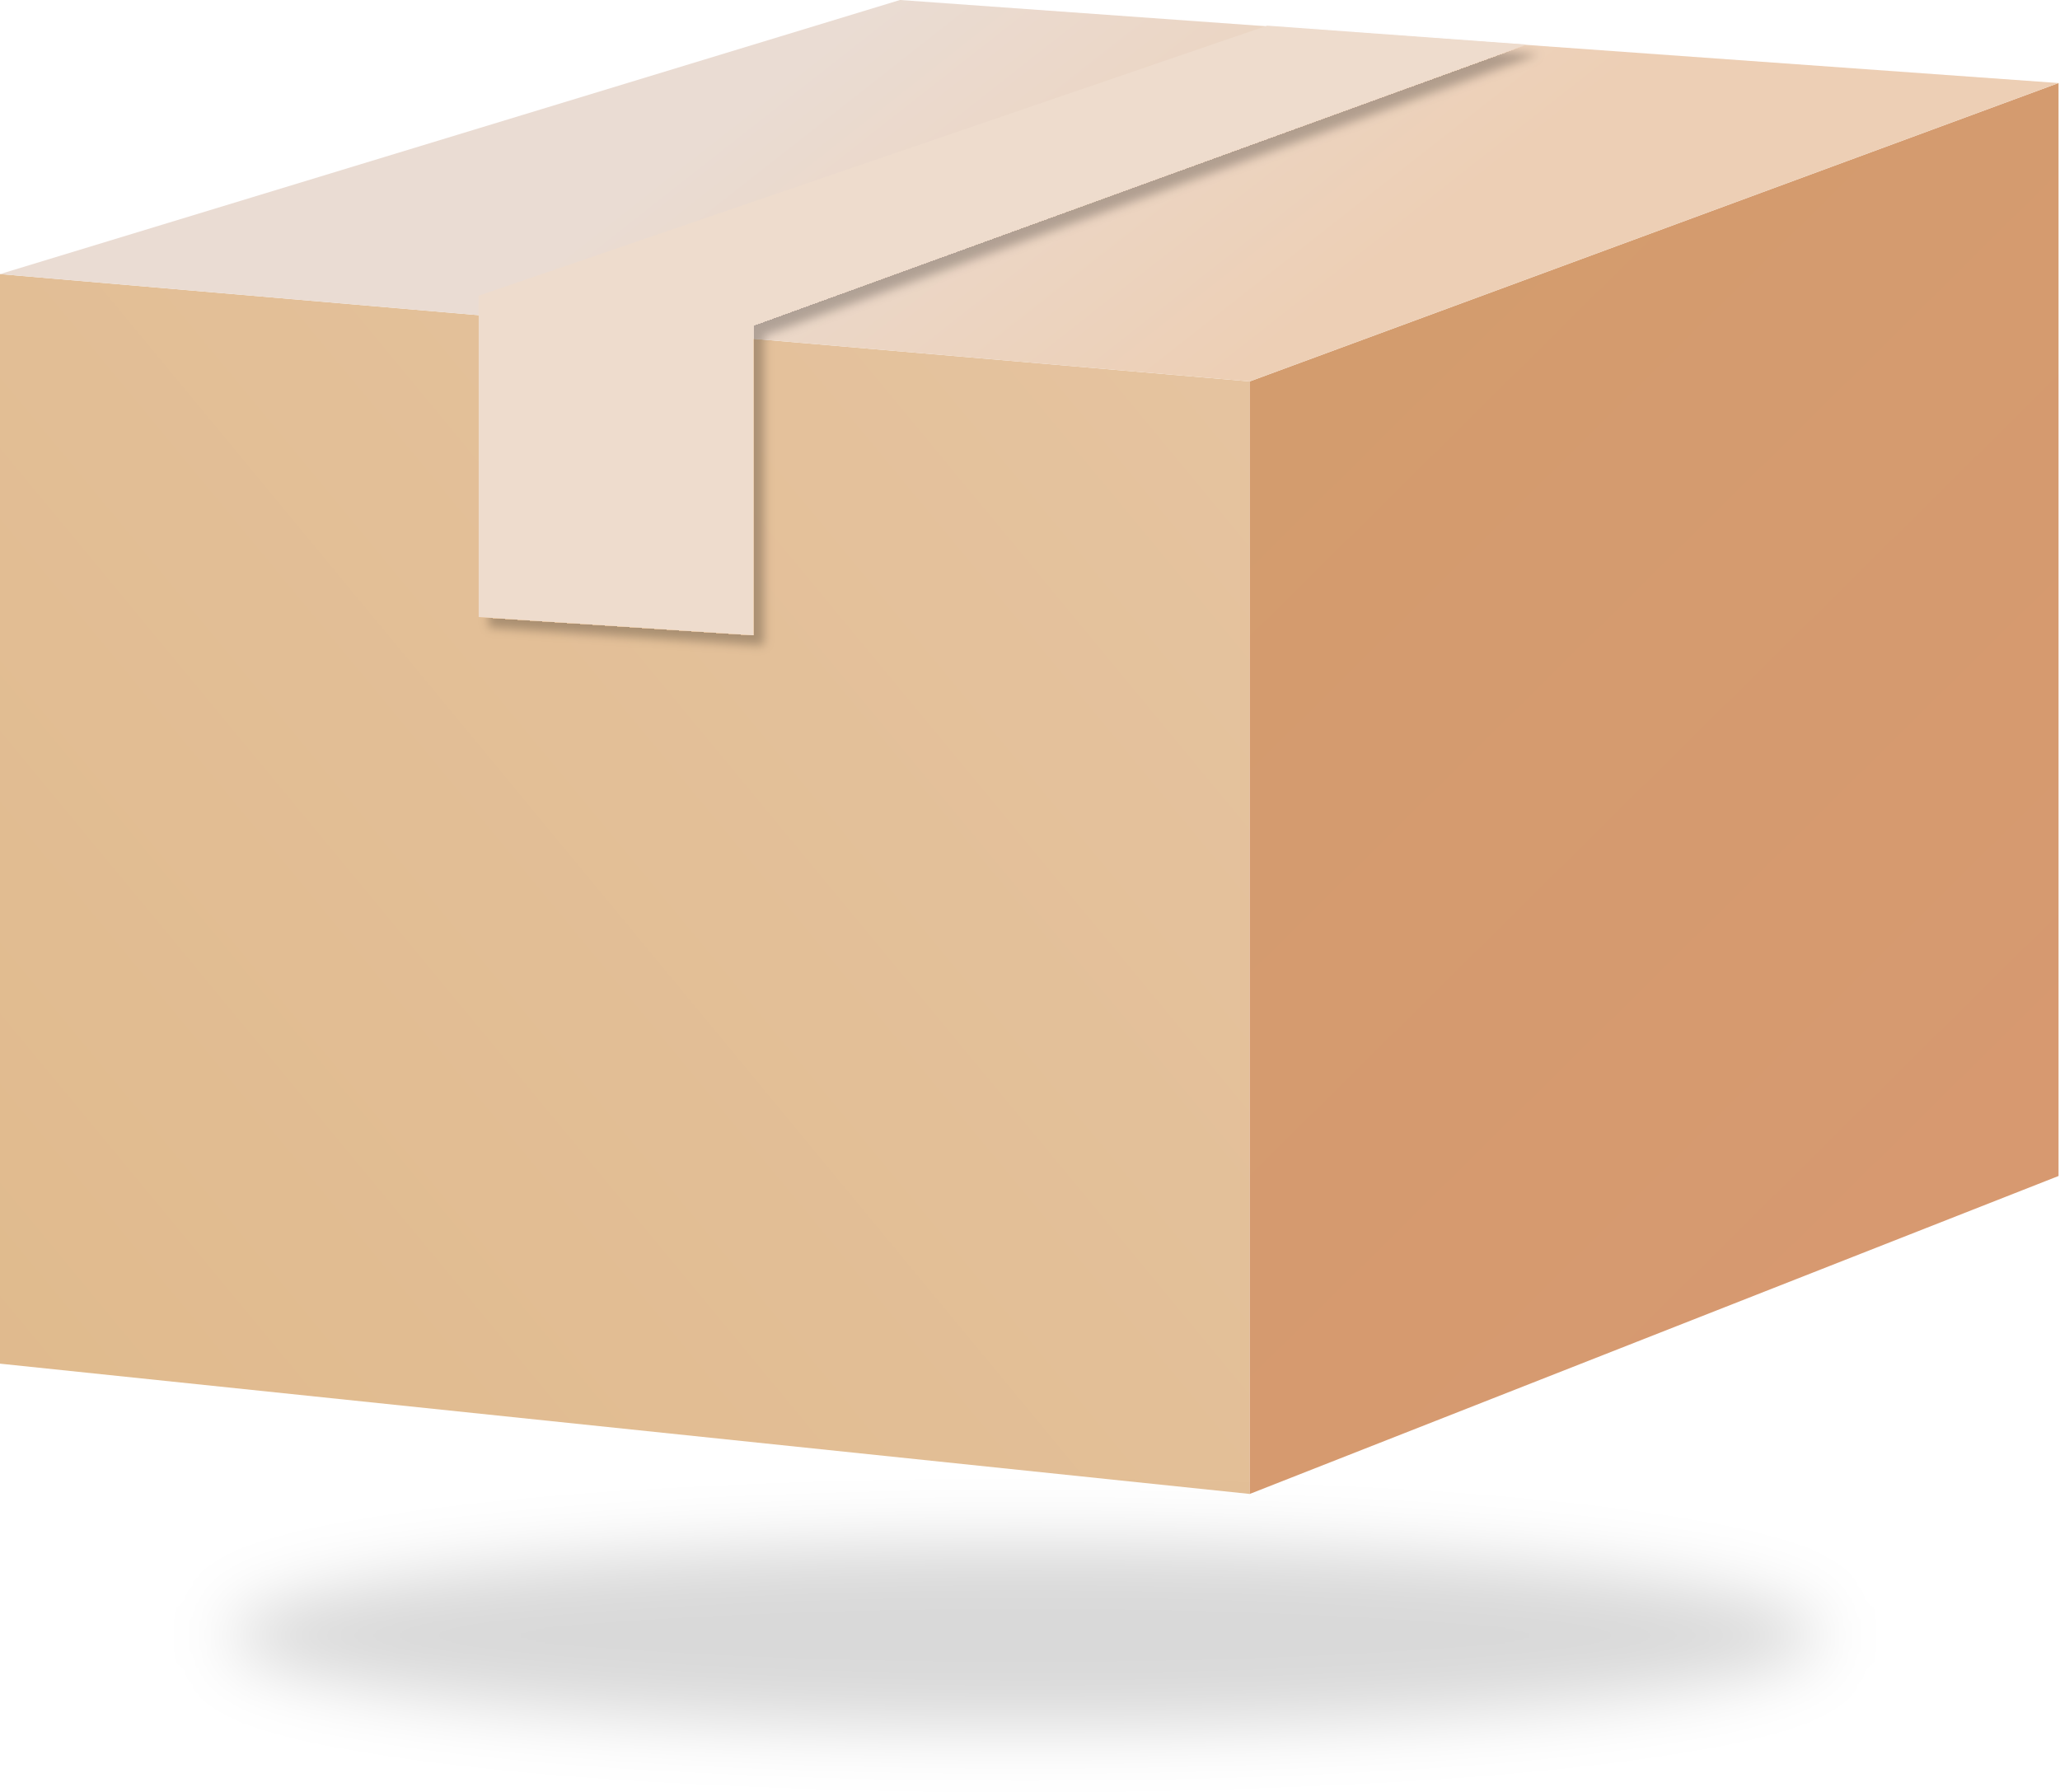
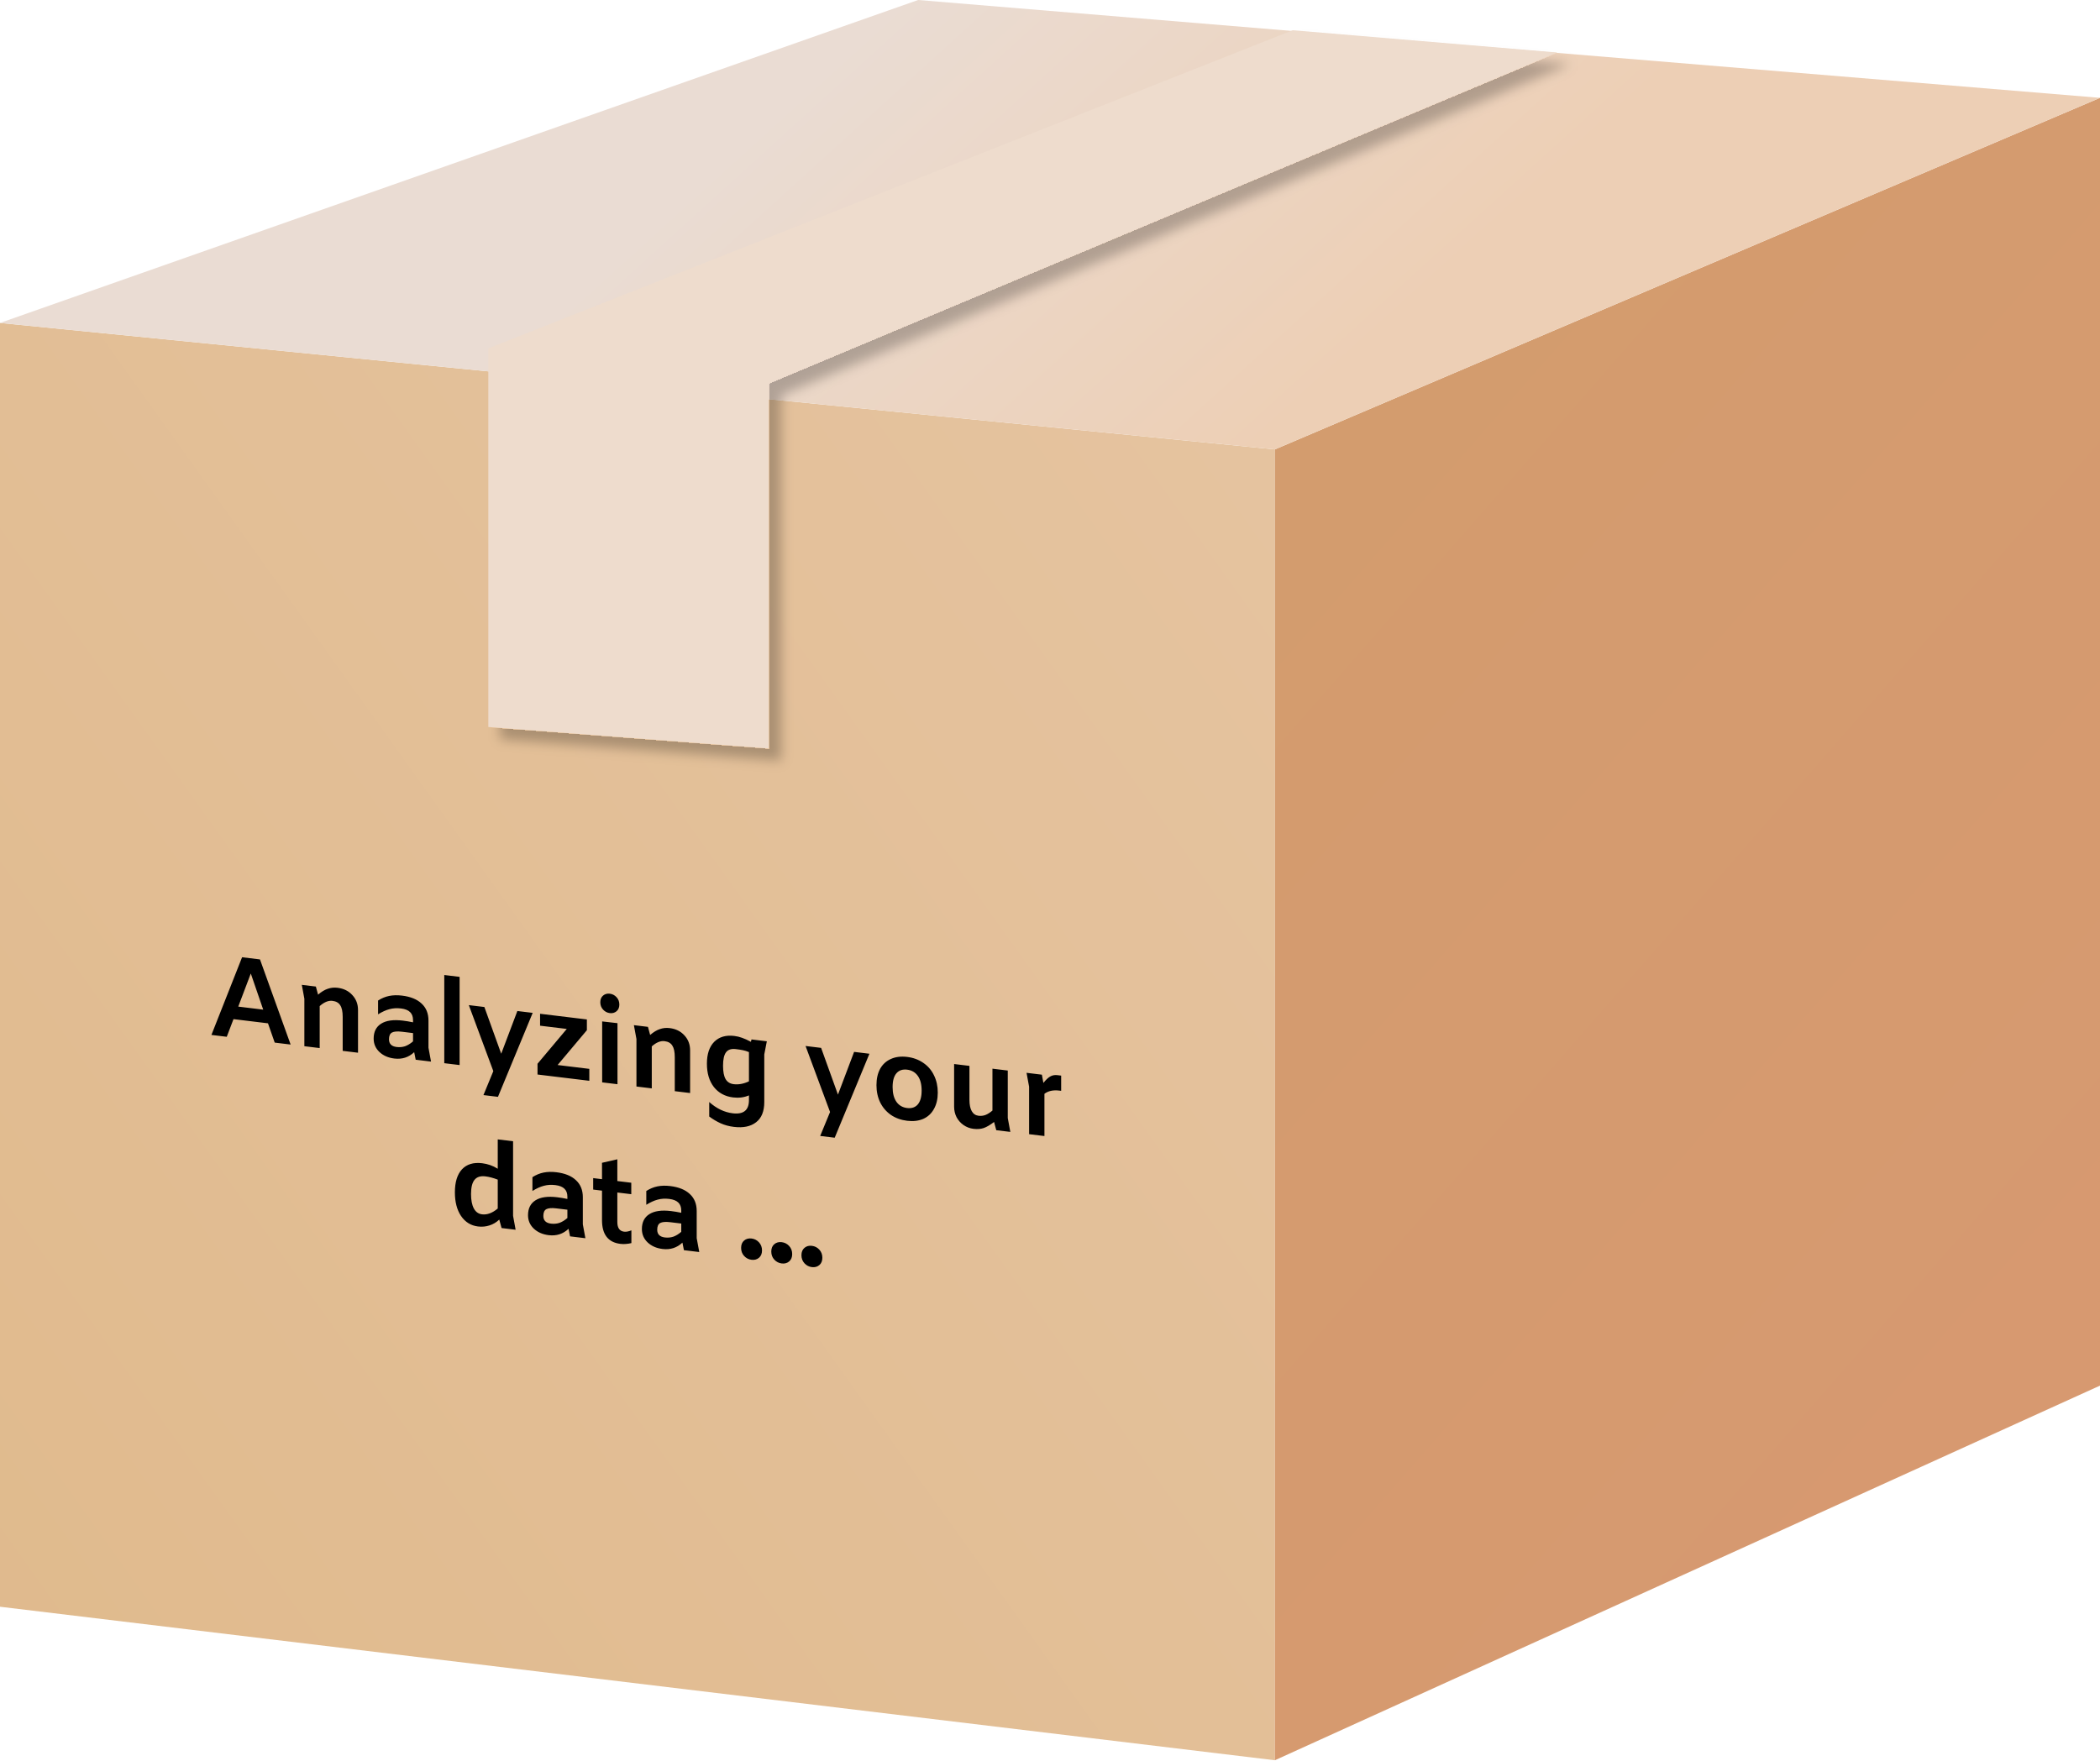
- <svg xmlns="http://www.w3.org/2000/svg" width="415" height="361" viewBox="0 0 415 361" fill="none">
-   <path d="M251.763 76.848L0 55.222V274.749L251.763 301V76.848Z" fill="url(#paint0_linear_122_11)" />
-   <g filter="url(#filter0_f_122_11)">
-     <ellipse cx="206.5" cy="329.5" rx="160.5" ry="18.5" fill="black" fill-opacity="0.15" />
+ <svg xmlns="http://www.w3.org/2000/svg" width="359" height="301" viewBox="0 0 359 301" fill="none">
+   <path d="M217.943 76.849L0 55.223V274.75L217.943 301.001V76.849Z" fill="url(#paint0_linear_499_892)" />
+   <path d="M217.943 301.001V76.849L359 16.73V236.938L217.943 301.001Z" fill="url(#paint1_linear_499_892)" />
+   <path d="M217.943 76.848L0 55.222L156.952 0L359 16.73L217.943 76.848Z" fill="url(#paint2_linear_499_892)" />
+   <g filter="url(#filter0_d_499_892)">
+     <path d="M131.401 65.558L266.217 8.976L221.004 5.168L83.48 59.574V124.317L131.401 127.989V65.558Z" fill="#EEDCCD" />
  </g>
-   <path d="M251.763 301V76.848L414.708 16.73V236.937L251.763 301Z" fill="url(#paint1_linear_122_11)" />
-   <path d="M251.763 76.848L0 55.222L181.307 0L414.708 16.73L251.763 76.848Z" fill="url(#paint2_linear_122_11)" />
-   <g filter="url(#filter1_d_122_11)">
-     <path d="M151.792 65.559L307.529 8.977L255.299 5.169L96.434 59.574V124.317L151.792 127.99V65.559Z" fill="#EEDCCD" />
-   </g>
+   <path d="M45.812 174.986L39.916 174.27L38.764 177.29L36.143 176.972L41.385 163.688L44.443 164.059L49.684 178.616L46.964 178.285L45.812 174.986ZM44.998 172.647L42.874 166.469L40.73 172.128L44.998 172.647ZM57.71 168.91C58.755 169.037 59.596 169.452 60.231 170.156C60.88 170.848 61.204 171.701 61.204 172.714V180.014L58.583 179.696V173.896C58.583 172.989 58.444 172.326 58.166 171.905C57.902 171.473 57.458 171.219 56.836 171.144C56.148 171.06 55.42 171.359 54.652 172.039V179.219L52.032 178.901V170.781L51.595 168.408L53.997 168.699L54.374 170.085C54.943 169.594 55.493 169.261 56.022 169.085C56.552 168.896 57.114 168.838 57.71 168.91ZM71.065 181.211L70.806 179.92C69.867 180.806 68.735 181.169 67.412 181.008C66.366 180.881 65.512 180.504 64.85 179.877C64.202 179.252 63.877 178.492 63.877 177.599C63.877 176.439 64.301 175.59 65.148 175.053C66.008 174.504 67.246 174.328 68.861 174.524C69.443 174.595 70.026 174.692 70.608 174.816V174.436C70.608 173.849 70.442 173.396 70.112 173.076C69.781 172.742 69.258 172.532 68.543 172.445C67.842 172.36 67.186 172.401 66.578 172.567C65.982 172.721 65.333 173.016 64.632 173.45V171.09C65.241 170.698 65.876 170.435 66.538 170.302C67.2 170.169 67.928 170.151 68.722 170.247C70.191 170.425 71.309 170.881 72.077 171.614C72.858 172.336 73.249 173.303 73.249 174.517V179.157L73.685 181.53L71.065 181.211ZM66.498 177.717C66.498 178.49 66.935 178.93 67.809 179.036C68.311 179.097 68.788 179.055 69.238 178.91C69.688 178.751 70.145 178.473 70.608 178.076V176.656L68.702 176.425C67.934 176.331 67.372 176.376 67.014 176.56C66.67 176.745 66.498 177.13 66.498 177.717ZM75.95 166.725L78.571 167.043V182.123L75.95 181.805V166.725ZM91.065 173.2L85.128 187.559L82.647 187.258L84.334 183.163L80.145 171.874L82.805 172.197L85.684 180.187L88.444 172.882L91.065 173.2ZM100.745 182.775V184.815L91.89 183.74V181.9L96.893 175.947L92.327 175.393V173.353L100.328 174.324V176.164L95.325 182.117L100.745 182.775ZM104.25 173.241C103.8 173.186 103.416 172.986 103.098 172.641C102.781 172.296 102.622 171.876 102.622 171.383C102.622 170.89 102.781 170.509 103.098 170.241C103.416 169.973 103.8 169.866 104.25 169.921C104.7 169.975 105.084 170.175 105.402 170.52C105.719 170.866 105.878 171.285 105.878 171.778C105.878 172.272 105.719 172.652 105.402 172.92C105.084 173.189 104.7 173.295 104.25 173.241ZM105.56 174.96V185.4L102.94 185.082V174.662L105.56 174.96ZM114.48 175.803C115.526 175.93 116.366 176.345 117.002 177.049C117.65 177.741 117.975 178.594 117.975 179.607V186.907L115.354 186.589V180.789C115.354 179.882 115.215 179.219 114.937 178.798C114.672 178.366 114.229 178.112 113.607 178.037C112.918 177.953 112.19 178.251 111.423 178.932V186.112L108.802 185.793V177.673L108.365 175.3L110.768 175.592L111.145 176.978C111.714 176.487 112.263 176.154 112.793 175.978C113.322 175.789 113.885 175.73 114.48 175.803ZM131.091 178.06L130.655 180.307V188.447C130.655 190.033 130.191 191.184 129.265 191.898C128.338 192.625 127.074 192.892 125.473 192.697C124.625 192.595 123.864 192.389 123.189 192.08C122.514 191.772 121.866 191.386 121.244 190.924V188.444C122.488 189.555 123.825 190.197 125.254 190.371C127.107 190.596 128.034 189.848 128.034 188.128V187.308C127.213 187.662 126.313 187.779 125.334 187.661C123.944 187.492 122.845 186.898 122.038 185.88C121.244 184.851 120.847 183.522 120.847 181.896C120.847 180.242 121.264 178.993 122.097 178.148C122.944 177.304 124.089 176.969 125.532 177.145C125.995 177.201 126.439 177.308 126.862 177.466C127.286 177.611 127.789 177.839 128.371 178.149L128.471 177.741L131.091 178.06ZM125.433 185.393C126.267 185.494 127.134 185.332 128.034 184.908V179.908C127.69 179.76 127.346 179.651 127.001 179.583C126.67 179.516 126.267 179.454 125.79 179.396C125.023 179.303 124.467 179.482 124.123 179.933C123.778 180.385 123.606 181.151 123.606 182.231C123.606 183.257 123.752 184.022 124.043 184.524C124.334 185.026 124.798 185.315 125.433 185.393ZM148.63 180.189L142.694 194.548L140.212 194.247L141.9 190.152L137.711 178.863L140.371 179.186L143.25 187.176L146.01 179.871L148.63 180.189ZM155.074 191.651C154.029 191.524 153.109 191.193 152.315 190.656C151.521 190.107 150.905 189.392 150.468 188.512C150.045 187.634 149.833 186.648 149.833 185.555C149.833 184.462 150.045 183.527 150.468 182.752C150.905 181.979 151.521 181.42 152.315 181.076C153.109 180.719 154.029 180.604 155.074 180.731C156.12 180.858 157.04 181.197 157.834 181.747C158.628 182.283 159.237 182.99 159.661 183.868C160.098 184.748 160.316 185.735 160.316 186.828C160.316 187.921 160.098 188.855 159.661 189.628C159.237 190.404 158.628 190.97 157.834 191.327C157.04 191.67 156.12 191.778 155.074 191.651ZM155.074 189.471C155.855 189.566 156.464 189.36 156.901 188.853C157.338 188.333 157.556 187.546 157.556 186.493C157.556 185.426 157.338 184.586 156.901 183.973C156.464 183.36 155.855 183.006 155.074 182.911C154.293 182.817 153.685 183.023 153.248 183.53C152.811 184.037 152.593 184.823 152.593 185.89C152.593 186.943 152.811 187.783 153.248 188.41C153.685 189.023 154.293 189.377 155.074 189.471ZM170.315 193.262L169.938 191.856C169.263 192.374 168.668 192.722 168.151 192.899C167.648 193.065 167.073 193.108 166.424 193.029C165.802 192.954 165.233 192.738 164.717 192.382C164.214 192.028 163.817 191.58 163.525 191.038C163.247 190.484 163.108 189.887 163.108 189.247V181.947L165.729 182.265V188.065C165.729 188.905 165.862 189.554 166.126 190.013C166.391 190.472 166.775 190.732 167.278 190.793C167.701 190.845 168.098 190.799 168.469 190.658C168.84 190.516 169.237 190.264 169.66 189.902V182.742L172.281 183.061V191.181L172.718 193.554L170.315 193.262ZM181.407 183.929V186.529L181.069 186.488C180.037 186.362 179.197 186.547 178.548 187.041V194.261L175.927 193.943V185.823L175.49 183.45L178.111 183.768L178.369 185.18C178.806 184.633 179.203 184.261 179.561 184.064C179.918 183.868 180.315 183.796 180.752 183.849L181.407 183.929ZM85.746 209.994L85.349 208.546C84.872 209.008 84.316 209.34 83.681 209.543C83.059 209.748 82.404 209.808 81.716 209.725C80.498 209.577 79.531 208.979 78.817 207.933C78.115 206.888 77.764 205.538 77.764 203.885C77.764 202.138 78.168 200.827 78.976 199.952C79.796 199.078 80.948 198.731 82.43 198.911C83.383 199.027 84.27 199.341 85.091 199.854V194.834L87.712 195.153V207.913L88.148 210.286L85.746 209.994ZM80.524 204.18C80.524 205.22 80.683 206.039 81.001 206.638C81.318 207.236 81.788 207.573 82.41 207.649C83.284 207.755 84.177 207.424 85.091 206.654V201.714C84.323 201.421 83.621 201.236 82.986 201.159C82.139 201.056 81.517 201.254 81.12 201.752C80.723 202.237 80.524 203.047 80.524 204.18ZM97.453 211.415L97.195 210.124C96.255 211.01 95.123 211.373 93.8 211.212C92.754 211.085 91.9 210.708 91.239 210.081C90.59 209.455 90.266 208.696 90.266 207.803C90.266 206.643 90.689 205.794 91.536 205.257C92.397 204.708 93.634 204.532 95.249 204.728C95.832 204.799 96.414 204.896 96.996 205.02V204.64C96.996 204.053 96.831 203.6 96.5 203.28C96.169 202.946 95.646 202.736 94.931 202.649C94.23 202.564 93.575 202.605 92.966 202.771C92.37 202.925 91.722 203.22 91.02 203.654V201.294C91.629 200.902 92.264 200.639 92.926 200.506C93.588 200.373 94.316 200.355 95.11 200.451C96.579 200.629 97.698 201.085 98.466 201.818C99.246 202.54 99.637 203.507 99.637 204.721V209.361L100.074 211.734L97.453 211.415ZM92.886 207.921C92.886 208.694 93.323 209.134 94.197 209.24C94.7 209.301 95.176 209.259 95.626 209.114C96.076 208.955 96.533 208.677 96.996 208.28V206.86L95.09 206.629C94.323 206.535 93.76 206.58 93.403 206.764C93.058 206.949 92.886 207.334 92.886 207.921ZM105.535 201.957L107.918 202.246V204.206L105.535 203.917V208.957C105.535 209.97 105.919 210.523 106.687 210.616C107.044 210.66 107.461 210.584 107.937 210.388V212.568C107.607 212.648 107.296 212.697 107.004 212.715C106.726 212.748 106.409 212.743 106.051 212.699C103.96 212.445 102.914 211.092 102.914 208.638V203.598L101.405 203.415V201.455L102.914 201.638V198.838L105.535 198.237V201.957ZM116.919 213.779L116.661 212.488C115.721 213.373 114.59 213.736 113.266 213.575C112.22 213.448 111.367 213.071 110.705 212.444C110.056 211.819 109.732 211.06 109.732 210.166C109.732 209.006 110.156 208.158 111.003 207.621C111.863 207.072 113.101 206.895 114.715 207.091C115.298 207.162 115.88 207.259 116.463 207.383V207.003C116.463 206.417 116.297 205.963 115.966 205.643C115.635 205.31 115.113 205.1 114.398 205.013C113.696 204.928 113.041 204.968 112.432 205.134C111.837 205.288 111.188 205.583 110.487 206.018V203.658C111.095 203.265 111.731 203.002 112.393 202.869C113.054 202.736 113.782 202.718 114.577 202.814C116.046 202.993 117.164 203.449 117.932 204.182C118.713 204.903 119.103 205.871 119.103 207.084V211.724L119.54 214.097L116.919 213.779ZM112.353 210.284C112.353 211.058 112.79 211.497 113.663 211.604C114.166 211.665 114.643 211.622 115.093 211.477C115.543 211.318 115.999 211.041 116.463 210.643V209.223L114.557 208.992C113.789 208.899 113.226 208.944 112.869 209.127C112.525 209.312 112.353 209.698 112.353 210.284ZM128.481 215.423C127.978 215.362 127.555 215.144 127.211 214.768C126.867 214.393 126.695 213.932 126.695 213.386C126.695 212.839 126.867 212.42 127.211 212.128C127.555 211.837 127.978 211.722 128.481 211.783C128.984 211.844 129.408 212.062 129.752 212.437C130.096 212.812 130.268 213.273 130.268 213.82C130.268 214.366 130.096 214.785 129.752 215.077C129.408 215.369 128.984 215.484 128.481 215.423ZM133.639 216.049C133.136 215.988 132.712 215.77 132.368 215.395C132.024 215.019 131.852 214.559 131.852 214.012C131.852 213.465 132.024 213.046 132.368 212.755C132.712 212.463 133.136 212.348 133.639 212.409C134.142 212.47 134.565 212.688 134.91 213.063C135.254 213.438 135.426 213.899 135.426 214.446C135.426 214.992 135.254 215.412 134.91 215.703C134.565 215.995 134.142 216.11 133.639 216.049ZM138.796 216.675C138.293 216.614 137.87 216.396 137.526 216.021C137.182 215.646 137.009 215.185 137.009 214.638C137.009 214.091 137.182 213.672 137.526 213.381C137.87 213.089 138.293 212.974 138.796 213.035C139.299 213.096 139.723 213.314 140.067 213.689C140.411 214.064 140.583 214.525 140.583 215.072C140.583 215.619 140.411 216.038 140.067 216.329C139.723 216.621 139.299 216.736 138.796 216.675Z" fill="black" />
  <defs>
-     <filter id="filter0_f_122_11" x="33" y="298" width="347" height="63" filterUnits="userSpaceOnUse" color-interpolation-filters="sRGB">
-       <feFlood flood-opacity="0" result="BackgroundImageFix" />
-       <feBlend mode="normal" in="SourceGraphic" in2="BackgroundImageFix" result="shape" />
-       <feGaussianBlur stdDeviation="6.5" result="effect1_foregroundBlur_122_11" />
-     </filter>
-     <filter id="filter1_d_122_11" x="96.434" y="5.169" width="215.094" height="126.821" filterUnits="userSpaceOnUse" color-interpolation-filters="sRGB">
+     <filter id="filter0_d_499_892" x="83.48" y="5.168" width="186.738" height="126.82" filterUnits="userSpaceOnUse" color-interpolation-filters="sRGB">
      <feFlood flood-opacity="0" result="BackgroundImageFix" />
      <feColorMatrix in="SourceAlpha" type="matrix" values="0 0 0 0 0 0 0 0 0 0 0 0 0 0 0 0 0 0 127 0" result="hardAlpha" />
      <feOffset dx="2" dy="2" />
      <feGaussianBlur stdDeviation="1" />
      <feComposite in2="hardAlpha" operator="out" />
      <feColorMatrix type="matrix" values="0 0 0 0 0 0 0 0 0 0 0 0 0 0 0 0 0 0 0.25 0" />
-       <feBlend mode="normal" in2="BackgroundImageFix" result="effect1_dropShadow_122_11" />
-       <feBlend mode="normal" in="SourceGraphic" in2="effect1_dropShadow_122_11" result="shape" />
+       <feBlend mode="normal" in2="BackgroundImageFix" result="effect1_dropShadow_499_892" />
+       <feBlend mode="normal" in="SourceGraphic" in2="effect1_dropShadow_499_892" result="shape" />
    </filter>
-     <linearGradient id="paint0_linear_122_11" x1="251.763" y1="81.745" x2="0.136" y2="289.711" gradientUnits="userSpaceOnUse">
+     <linearGradient id="paint0_linear_499_892" x1="217.943" y1="81.746" x2="-24.547" y2="255.238" gradientUnits="userSpaceOnUse">
      <stop stop-color="#E5C39F" />
      <stop offset="1" stop-color="#E0BA8D" />
    </linearGradient>
-     <linearGradient id="paint1_linear_122_11" x1="251.763" y1="73.856" x2="414.708" y2="238.433" gradientUnits="userSpaceOnUse">
+     <linearGradient id="paint1_linear_499_892" x1="217.943" y1="73.856" x2="379.438" y2="215.058" gradientUnits="userSpaceOnUse">
      <stop stop-color="#D39C6E" />
      <stop offset="1" stop-color="#D79970" />
    </linearGradient>
-     <linearGradient id="paint2_linear_122_11" x1="183.484" y1="-4.625" x2="247.546" y2="76.848" gradientUnits="userSpaceOnUse">
+     <linearGradient id="paint2_linear_499_892" x1="158.836" y1="-4.625" x2="224.455" y2="67.618" gradientUnits="userSpaceOnUse">
      <stop stop-color="#EADCD3" />
      <stop offset="1" stop-color="#EDCFB5" />
    </linearGradient>
  </defs>
</svg>
